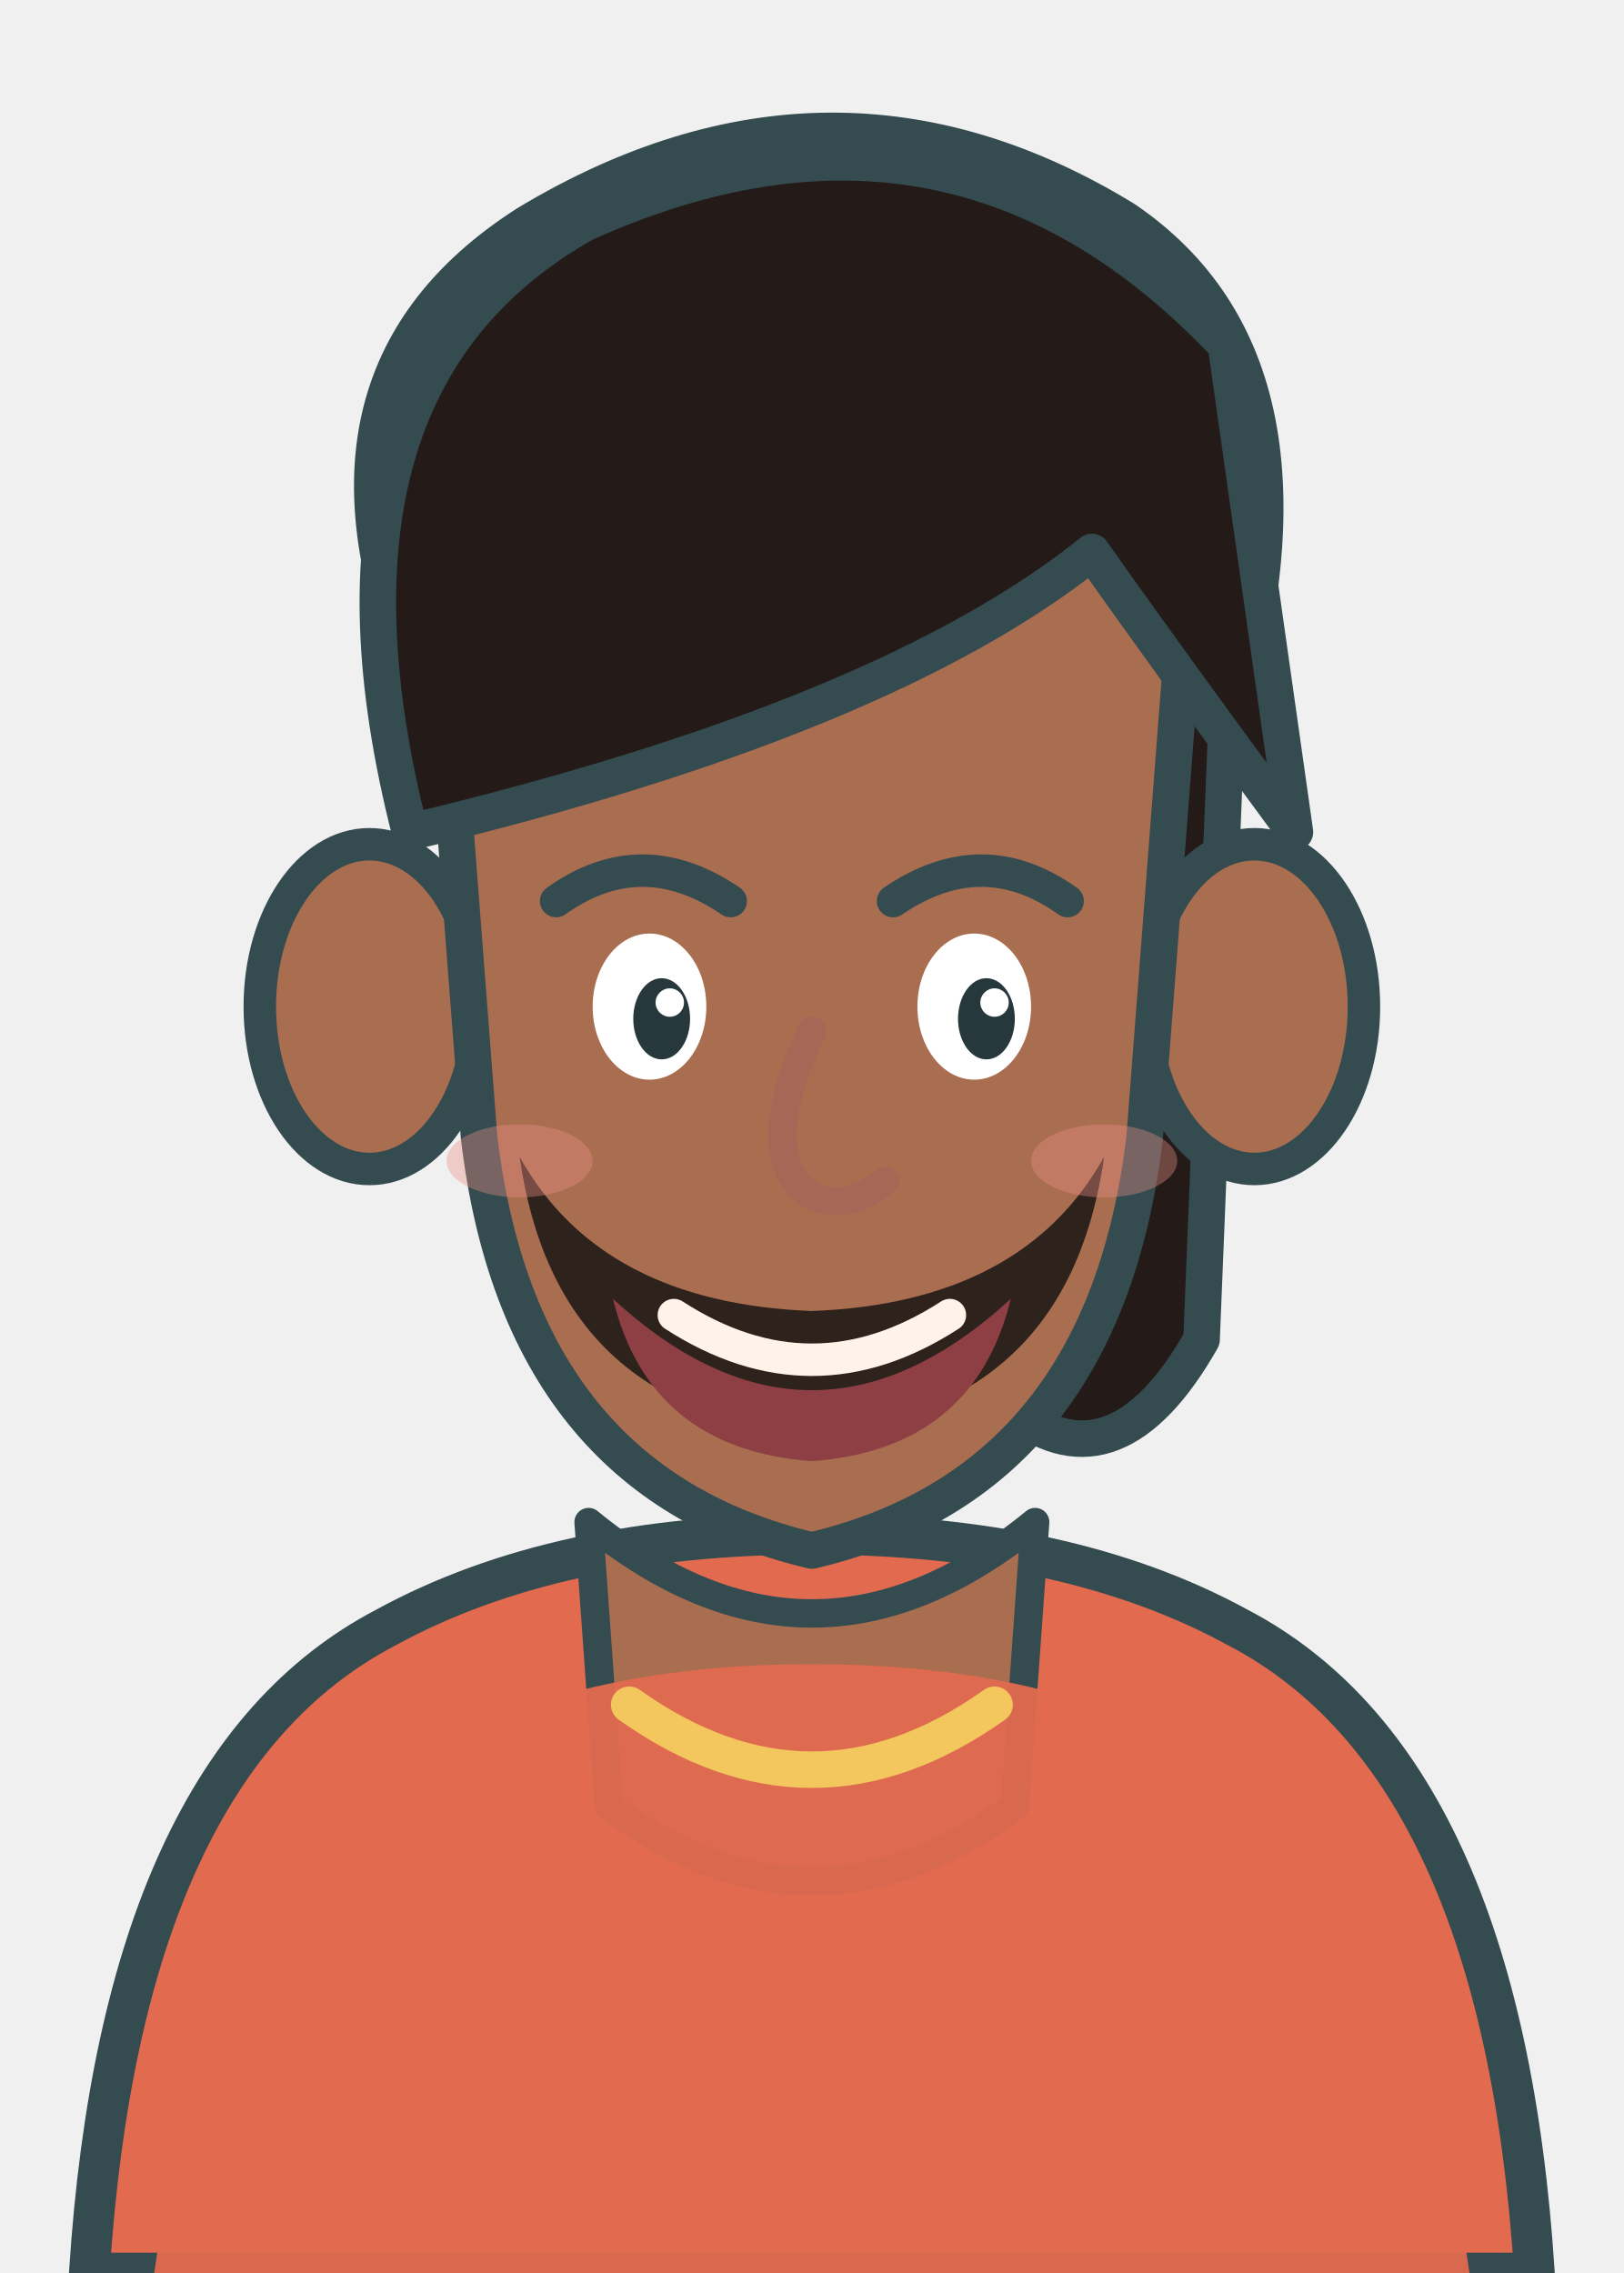
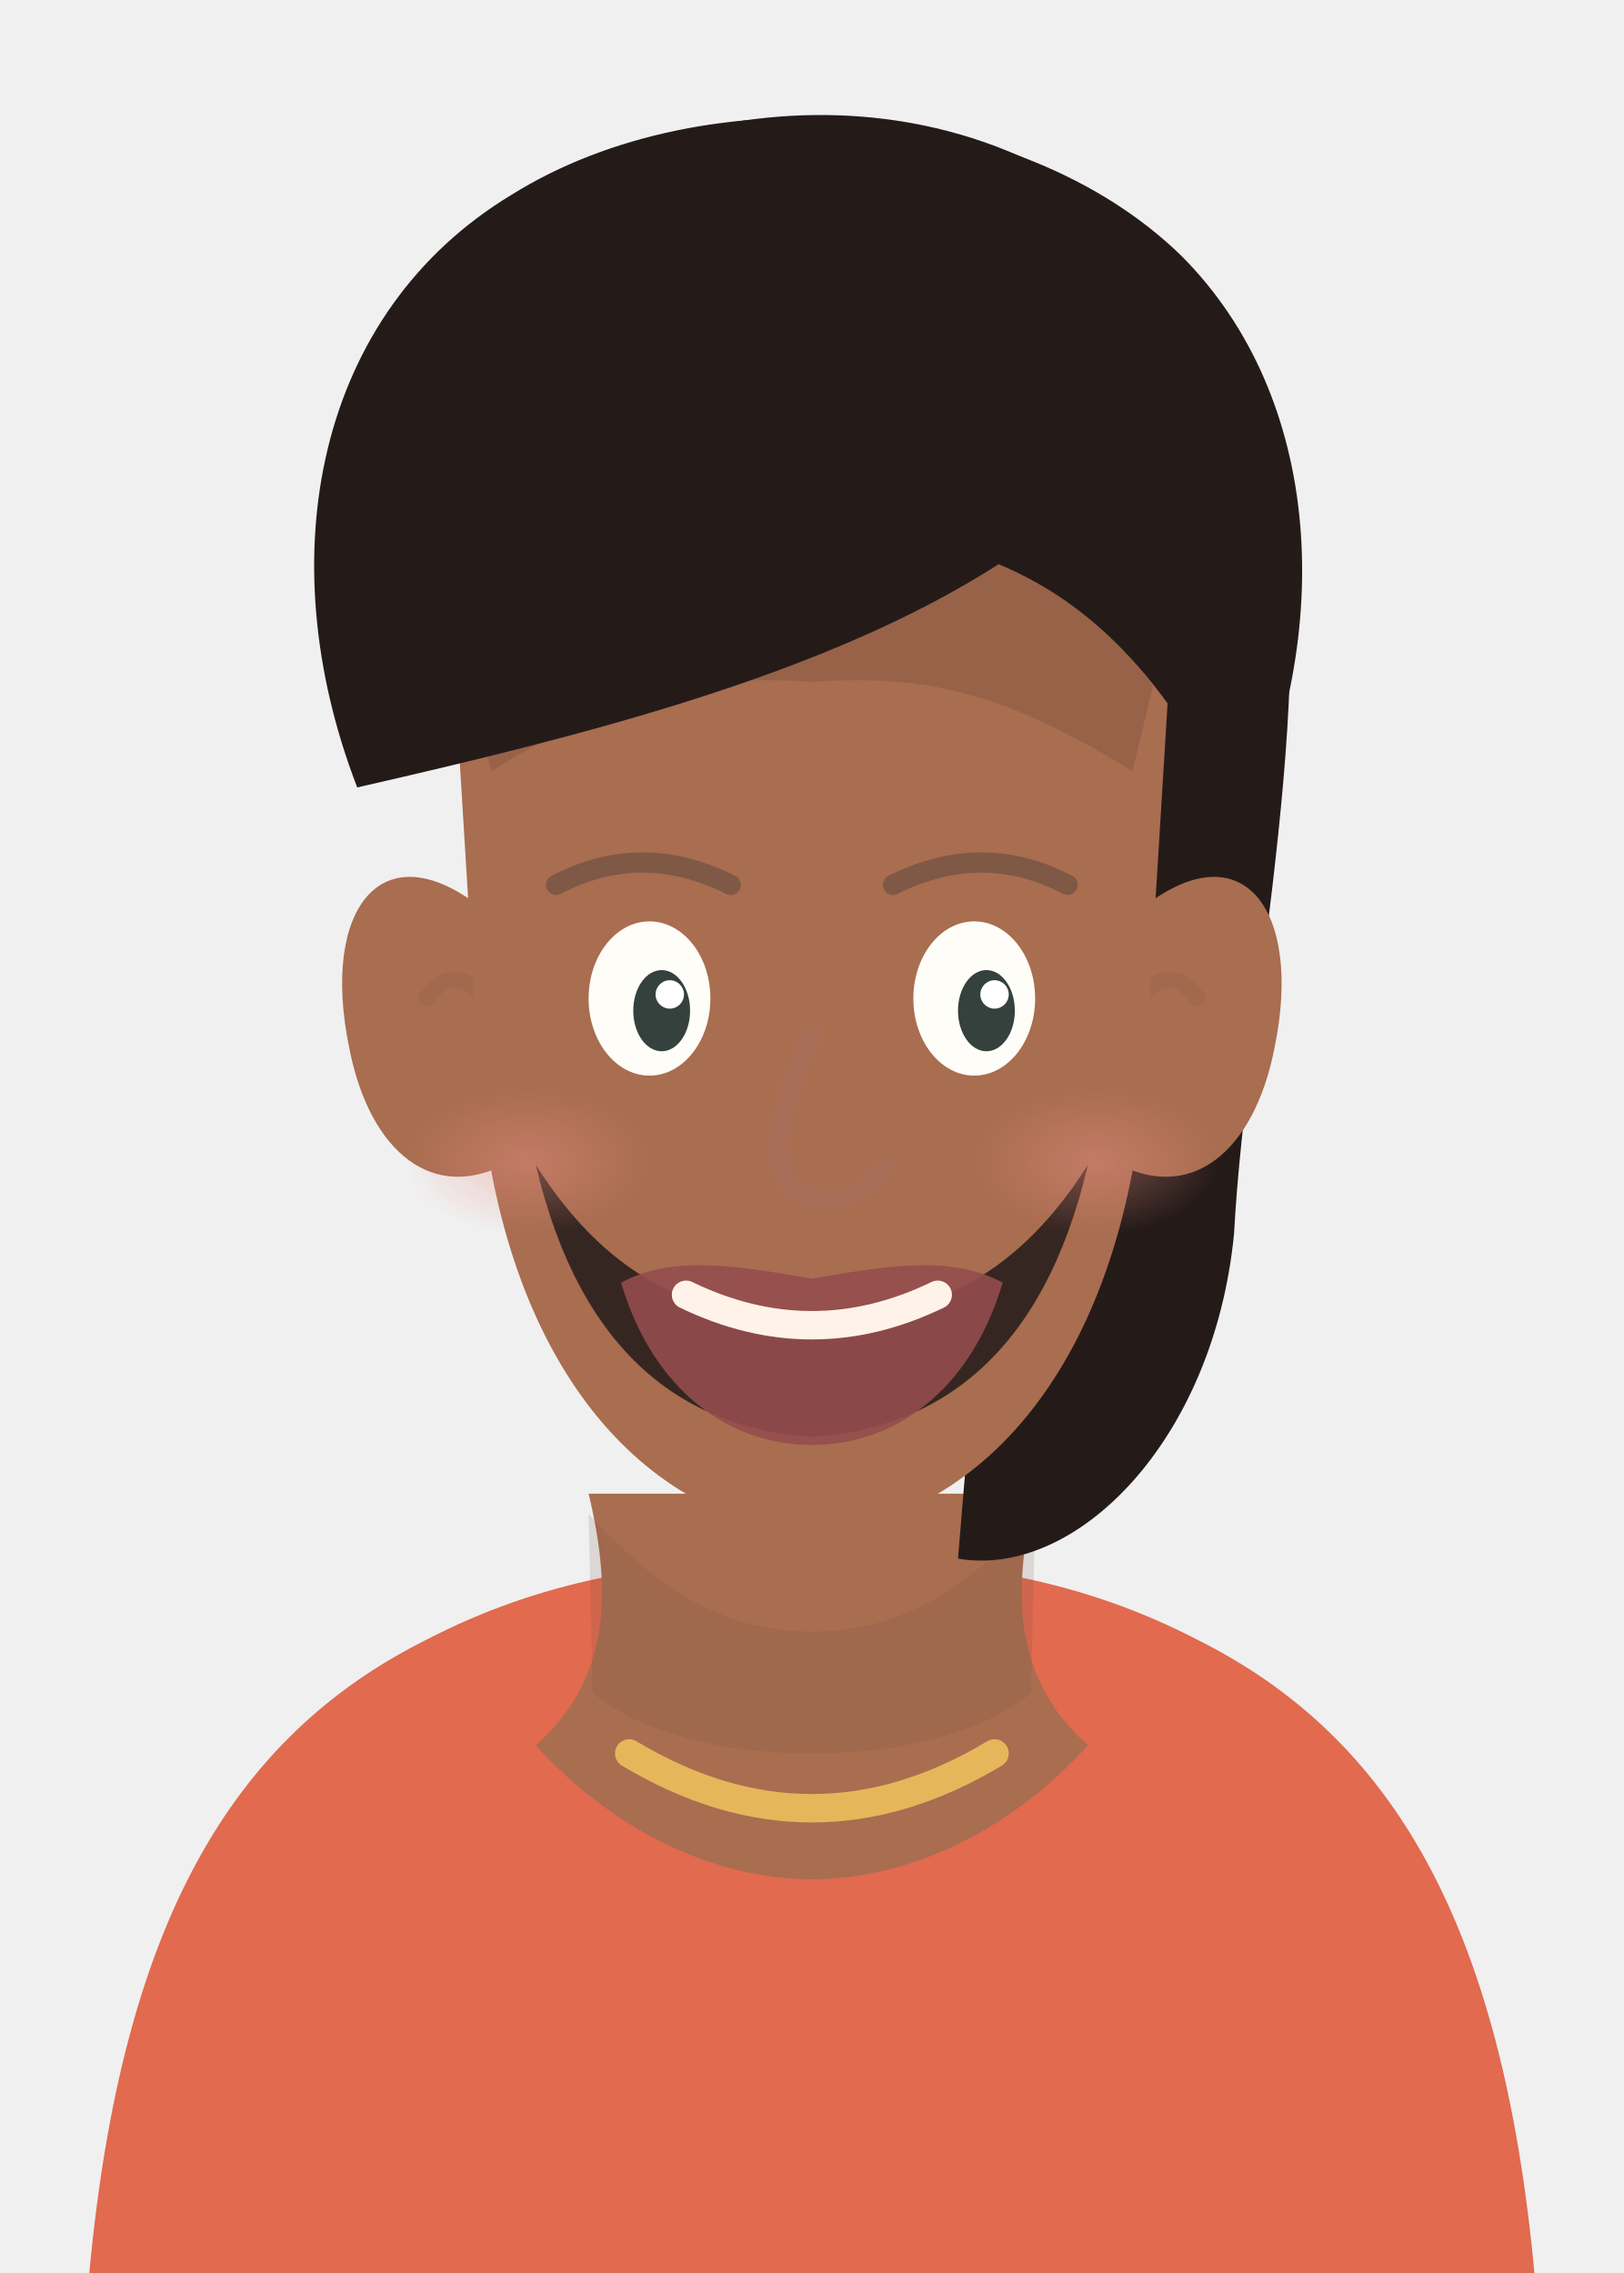
<svg xmlns="http://www.w3.org/2000/svg" viewBox="0 0 400 560" role="img" aria-labelledby="title desc">
  <defs>
-     <linearGradient id="skin" x1="0" y1="0" x2=".2" y2="1">
+     <linearGradient id="skin" x1="0" y1="0" x2=".15" y2="1">
      <stop stop-color="#a96d50" />
+       <stop offset=".58" stop-color="#a96d50" />
      <stop offset="1" stop-color="#a96d50" />
    </linearGradient>
-     <linearGradient id="shirt" x1="0" y1="0" x2="1" y2="1">
+     <linearGradient id="shirt" x1="0" y1="0" x2="0" y2="1">
      <stop stop-color="#e16a4f" />
      <stop offset="1" stop-color="#e16a4f" />
    </linearGradient>
-     <filter id="soft">
-       <feGaussianBlur stdDeviation="2" />
+     <linearGradient id="hair" x1="0" y1="0" x2=".3" y2="1">
+       <stop stop-color="#241b19" />
+       <stop offset="1" stop-color="#241b19" />
+     </linearGradient>
+     <radialGradient id="cheek">
+       <stop stop-color="#e98e83" stop-opacity=".42" />
+       <stop offset="1" stop-color="#e98e83" stop-opacity="0" />
+     </radialGradient>
+     <filter id="softShadow" x="-30%" y="-30%" width="160%" height="170%">
+       <feGaussianBlur stdDeviation="7" />
    </filter>
  </defs>
-   <path d="M22 560 Q30 435 95 401 Q137 378 200 378 Q263 378 305 401 Q370 435 378 560Z" fill="url(#shirt)" stroke="#344b50" stroke-width="10" stroke-linejoin="round" />
-   <path d="M145 375 Q200 420 255 375 L250 445 Q200 482 150 445Z" fill="#a96d50" stroke="#344b50" stroke-width="7" stroke-linejoin="round" />
-   <path d="M38 560 Q52 460 116 426 Q150 410 200 410 Q250 410 284 426 Q348 460 362 560Z" fill="#e16a4f" opacity=".95" />
-   <path d="M155 420 Q200 452 245 420" fill="none" stroke="#f4c65e" stroke-width="9" stroke-linecap="round" />
-   <path d="M99 158 Q75 90 130 55 Q205 10 277 54 Q330 90 302 182 L296 330 Q275 367 250 348 L252 178Z" fill="#241b19" stroke="#344b50" stroke-width="9" stroke-linejoin="round" />
-   <ellipse cx="91" cy="248" rx="27" ry="40" fill="#a96d50" stroke="#344b50" stroke-width="8" />
-   <ellipse cx="309" cy="248" rx="27" ry="40" fill="#a96d50" stroke="#344b50" stroke-width="8" />
-   <path d="M108 150 Q112 91 200 88 Q288 91 292 150 L282 280 Q272 365 200 382 Q128 365 118 280Z" fill="url(#skin)" stroke="#344b50" stroke-width="9" stroke-linejoin="round" />
-   <path d="M101 205 Q73 95 144 55 Q235 14 302 85 L319 205 Q288 163 269 136 Q218 177 101 205Z" fill="#241b19" stroke="#344b50" stroke-width="9" stroke-linejoin="round" />
-   <path d="M137 222 Q158 207 180 222 M220 222 Q242 207 263 222" fill="none" stroke="#344b50" stroke-width="8" stroke-linecap="round" />
-   <ellipse cx="160" cy="248" rx="14" ry="18" fill="#fff" />
-   <ellipse cx="240" cy="248" rx="14" ry="18" fill="#fff" />
-   <ellipse cx="163" cy="251" rx="7" ry="10" fill="#26383c" />
-   <ellipse cx="243" cy="251" rx="7" ry="10" fill="#26383c" />
-   <circle cx="165" cy="247" r="3.5" fill="#fff" />
-   <circle cx="245" cy="247" r="3.5" fill="#fff" />
-   <path d="M200 254 Q186 284 199 294 Q208 299 218 291" fill="none" stroke="#a76756" stroke-width="7" stroke-linecap="round" />
-   <path d="M128 285 Q137 348 200 353 Q263 348 272 285 Q252 321 200 323 Q148 321 128 285Z" fill="#241b19" opacity=".92" />
-   <path d="M151 320 Q200 365 249 320 Q240 357 200 360 Q160 357 151 320Z" fill="#8e3f43" />
-   <path d="M166 324 Q200 346 234 324" fill="none" stroke="#fff2e8" stroke-width="8" stroke-linecap="round" />
-   <ellipse cx="128" cy="286" rx="18" ry="9" fill="#e98f83" opacity=".38" />
-   <ellipse cx="272" cy="286" rx="18" ry="9" fill="#e98f83" opacity=".38" />
+   <ellipse cx="200" cy="550" rx="145" ry="13" fill="#263b38" opacity=".12" filter="url(#softShadow)" />
+   <path d="M22 560 C30 474 57 428 105 404 C132 390 161 384 200 384 C239 384 268 390 295 404 C343 428 370 474 378 560Z" fill="url(#shirt)" />
+   <path d="M145 368 C151 393 150 414 132 430 C151 451 176 463 200 463 C224 463 249 451 268 430 C250 414 249 393 255 368Z" fill="#a96d50" />
+   <path d="M145 373 C164 394 181 402 200 402 C219 402 236 394 255 373 L254 417 C231 437 169 437 146 417Z" fill="#754c40" opacity=".16" />
+   <path d="M91 183 C75 111 105 47 171 32 C235 17 296 49 313 111 C327 163 307 247 304 304 C299 355 265 389 236 384 L252 191Z" fill="url(#hair)" />
+   <path d="M119 224 C94 204 79 224 86 258 C91 284 107 297 126 286Z" fill="#a96d50" />
+   <path d="M281 224 C306 204 321 224 314 258 C309 284 293 297 274 286Z" fill="#a96d50" />
+   <path d="M105 246 Q113 235 122 250 M295 246 Q287 235 278 250" fill="none" stroke="#875b49" stroke-width="4" stroke-linecap="round" opacity=".22" />
+   <path d="M111 151 C111 101 151 78 200 78 C249 78 289 101 289 151 L282 265 C277 333 244 374 200 378 C156 374 123 333 118 265Z" fill="url(#skin)" />
+   <path d="M116 169 C139 137 163 132 200 137 C237 132 261 137 284 169 L279 190 C248 171 229 166 200 168 C171 166 152 171 121 190Z" fill="#241b19" opacity=".13" />
+   <path d="M88 194 C66 137 78 77 126 48 C174 18 251 24 291 63 C326 98 329 156 306 205 C289 169 270 149 246 139 C204 166 145 181 88 194Z" fill="url(#hair)" />
+   <path d="M117 143 C133 94 169 70 205 70 C245 70 274 92 287 128 C259 108 237 105 215 118 C184 135 151 143 117 143Z" fill="#241b19" opacity=".72" />
+   <path d="M137 218 Q158 207 180 218 M220 218 Q242 207 263 218" fill="none" stroke="#684c40" stroke-width="5" stroke-linecap="round" opacity=".62" />
+   <ellipse cx="160" cy="246" rx="15" ry="19" fill="#fffdf8" />
+   <ellipse cx="240" cy="246" rx="15" ry="19" fill="#fffdf8" />
+   <ellipse cx="163" cy="249" rx="7" ry="10" fill="#34413d" />
+   <ellipse cx="243" cy="249" rx="7" ry="10" fill="#34413d" />
+   <circle cx="165" cy="245" r="3.5" fill="#fff" />
+   <circle cx="245" cy="245" r="3.5" fill="#fff" />
+   <path d="M200 255 C190 278 188 291 200 295 C207 297 214 293 218 288" fill="none" stroke="#a96f5d" stroke-width="5" stroke-linecap="round" opacity=".5" />
+   <path d="M132 287 C143 334 169 352 200 354 C231 352 257 334 268 287 C249 317 226 325 200 325 C174 325 151 317 132 287Z" fill="#241b19" opacity=".86" />
+   <path d="M153 316 C166 309 182 312 200 315 C218 312 234 309 247 316 C239 343 220 356 200 356 C180 356 161 343 153 316Z" fill="#934c4d" opacity=".9" />
+   <path d="M169 319 Q200 334 231 319" fill="none" stroke="#fff3e9" stroke-width="7" stroke-linecap="round" />
+   <ellipse cx="130" cy="286" rx="30" ry="18" fill="url(#cheek)" />
+   <ellipse cx="270" cy="286" rx="30" ry="18" fill="url(#cheek)" />
+   <path d="M155 432 Q200 459 245 432" fill="none" stroke="#f4c65e" stroke-width="7" stroke-linecap="round" opacity=".82" />
</svg>
